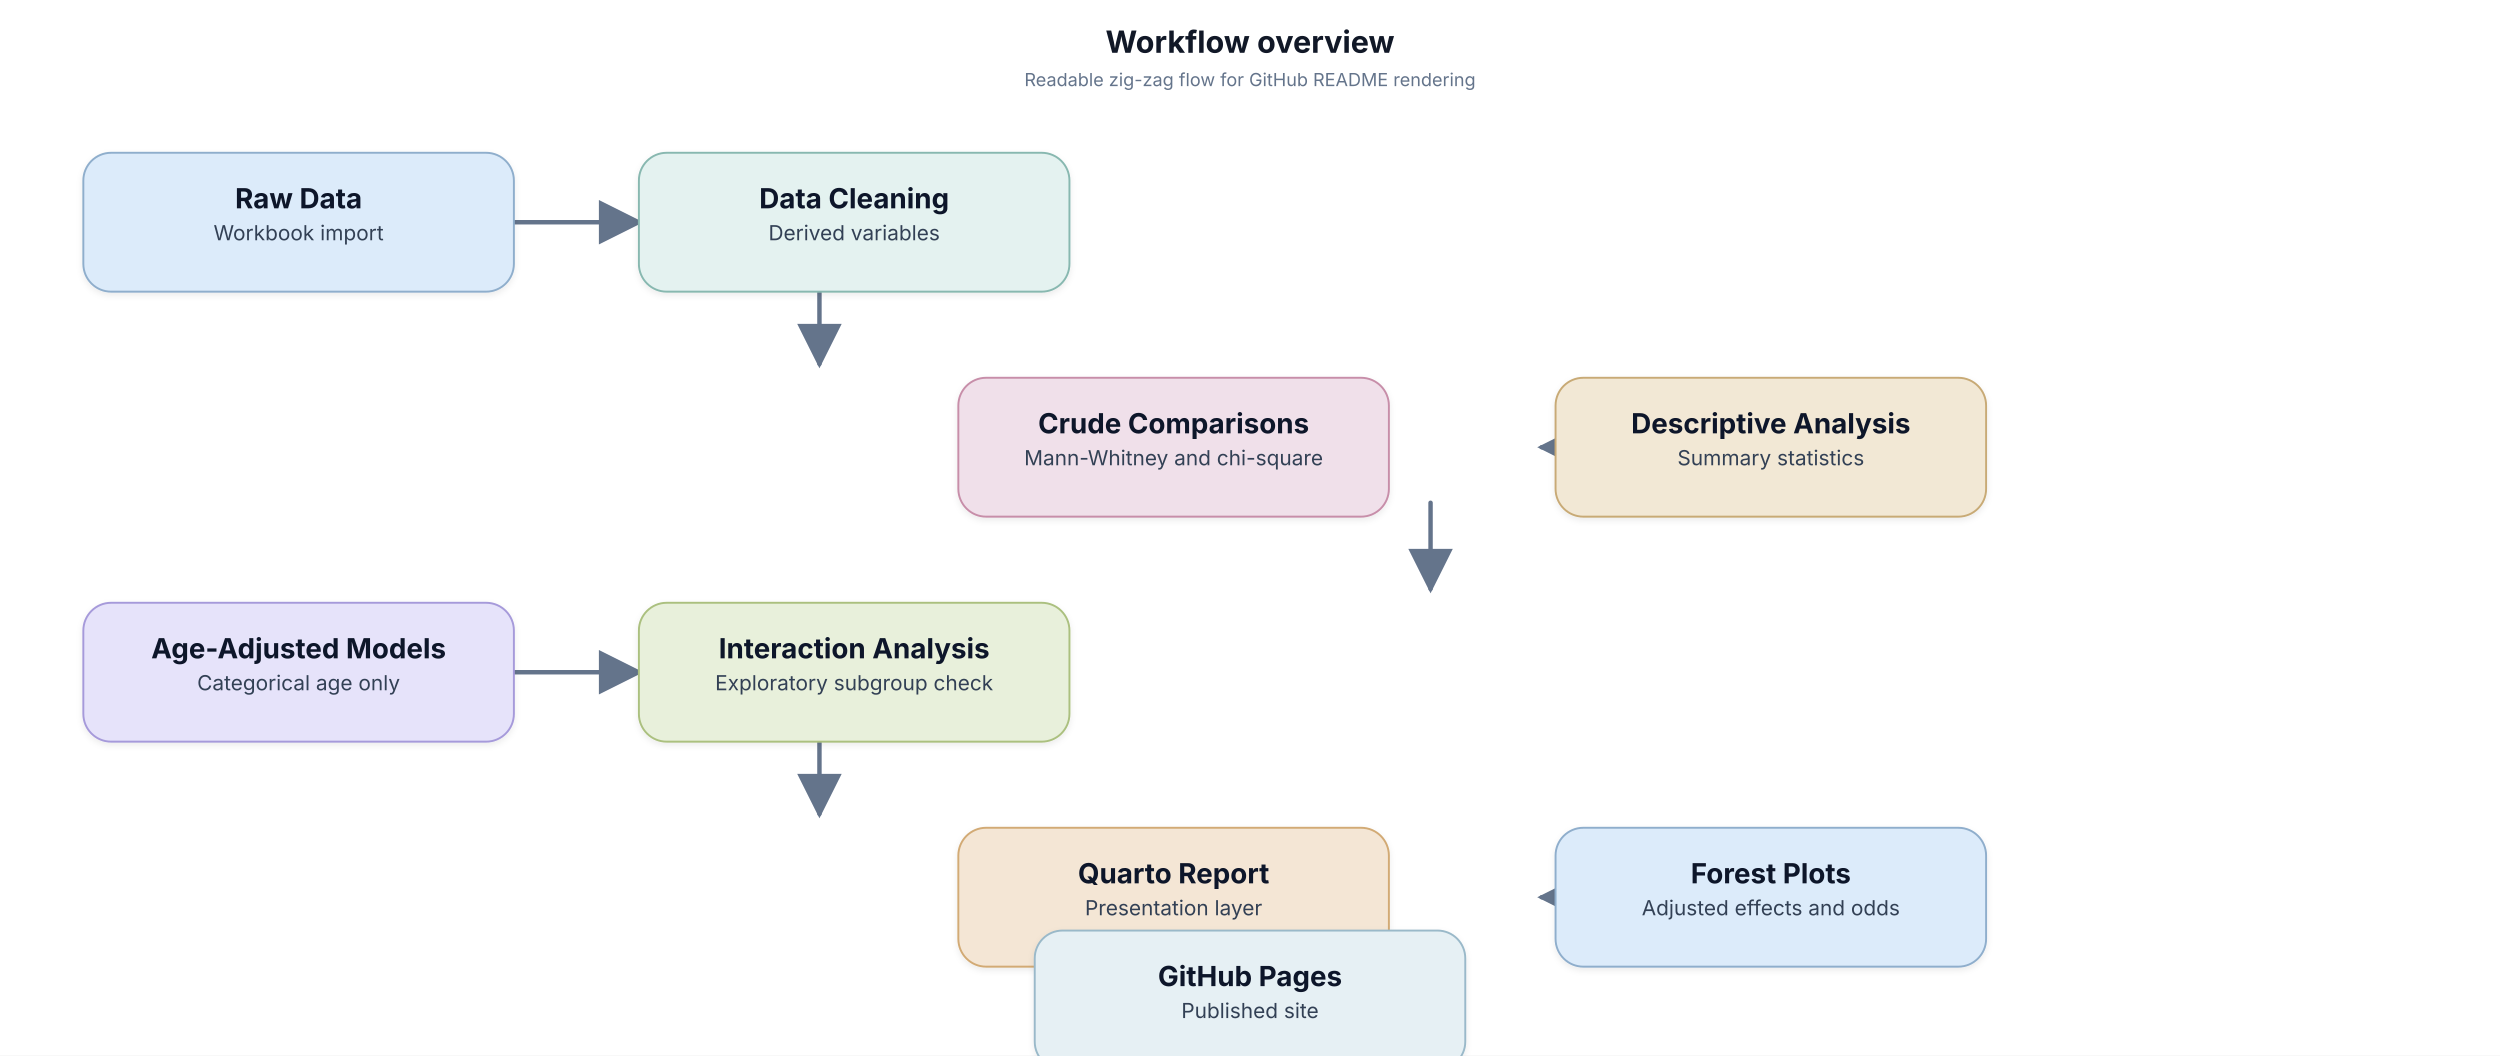
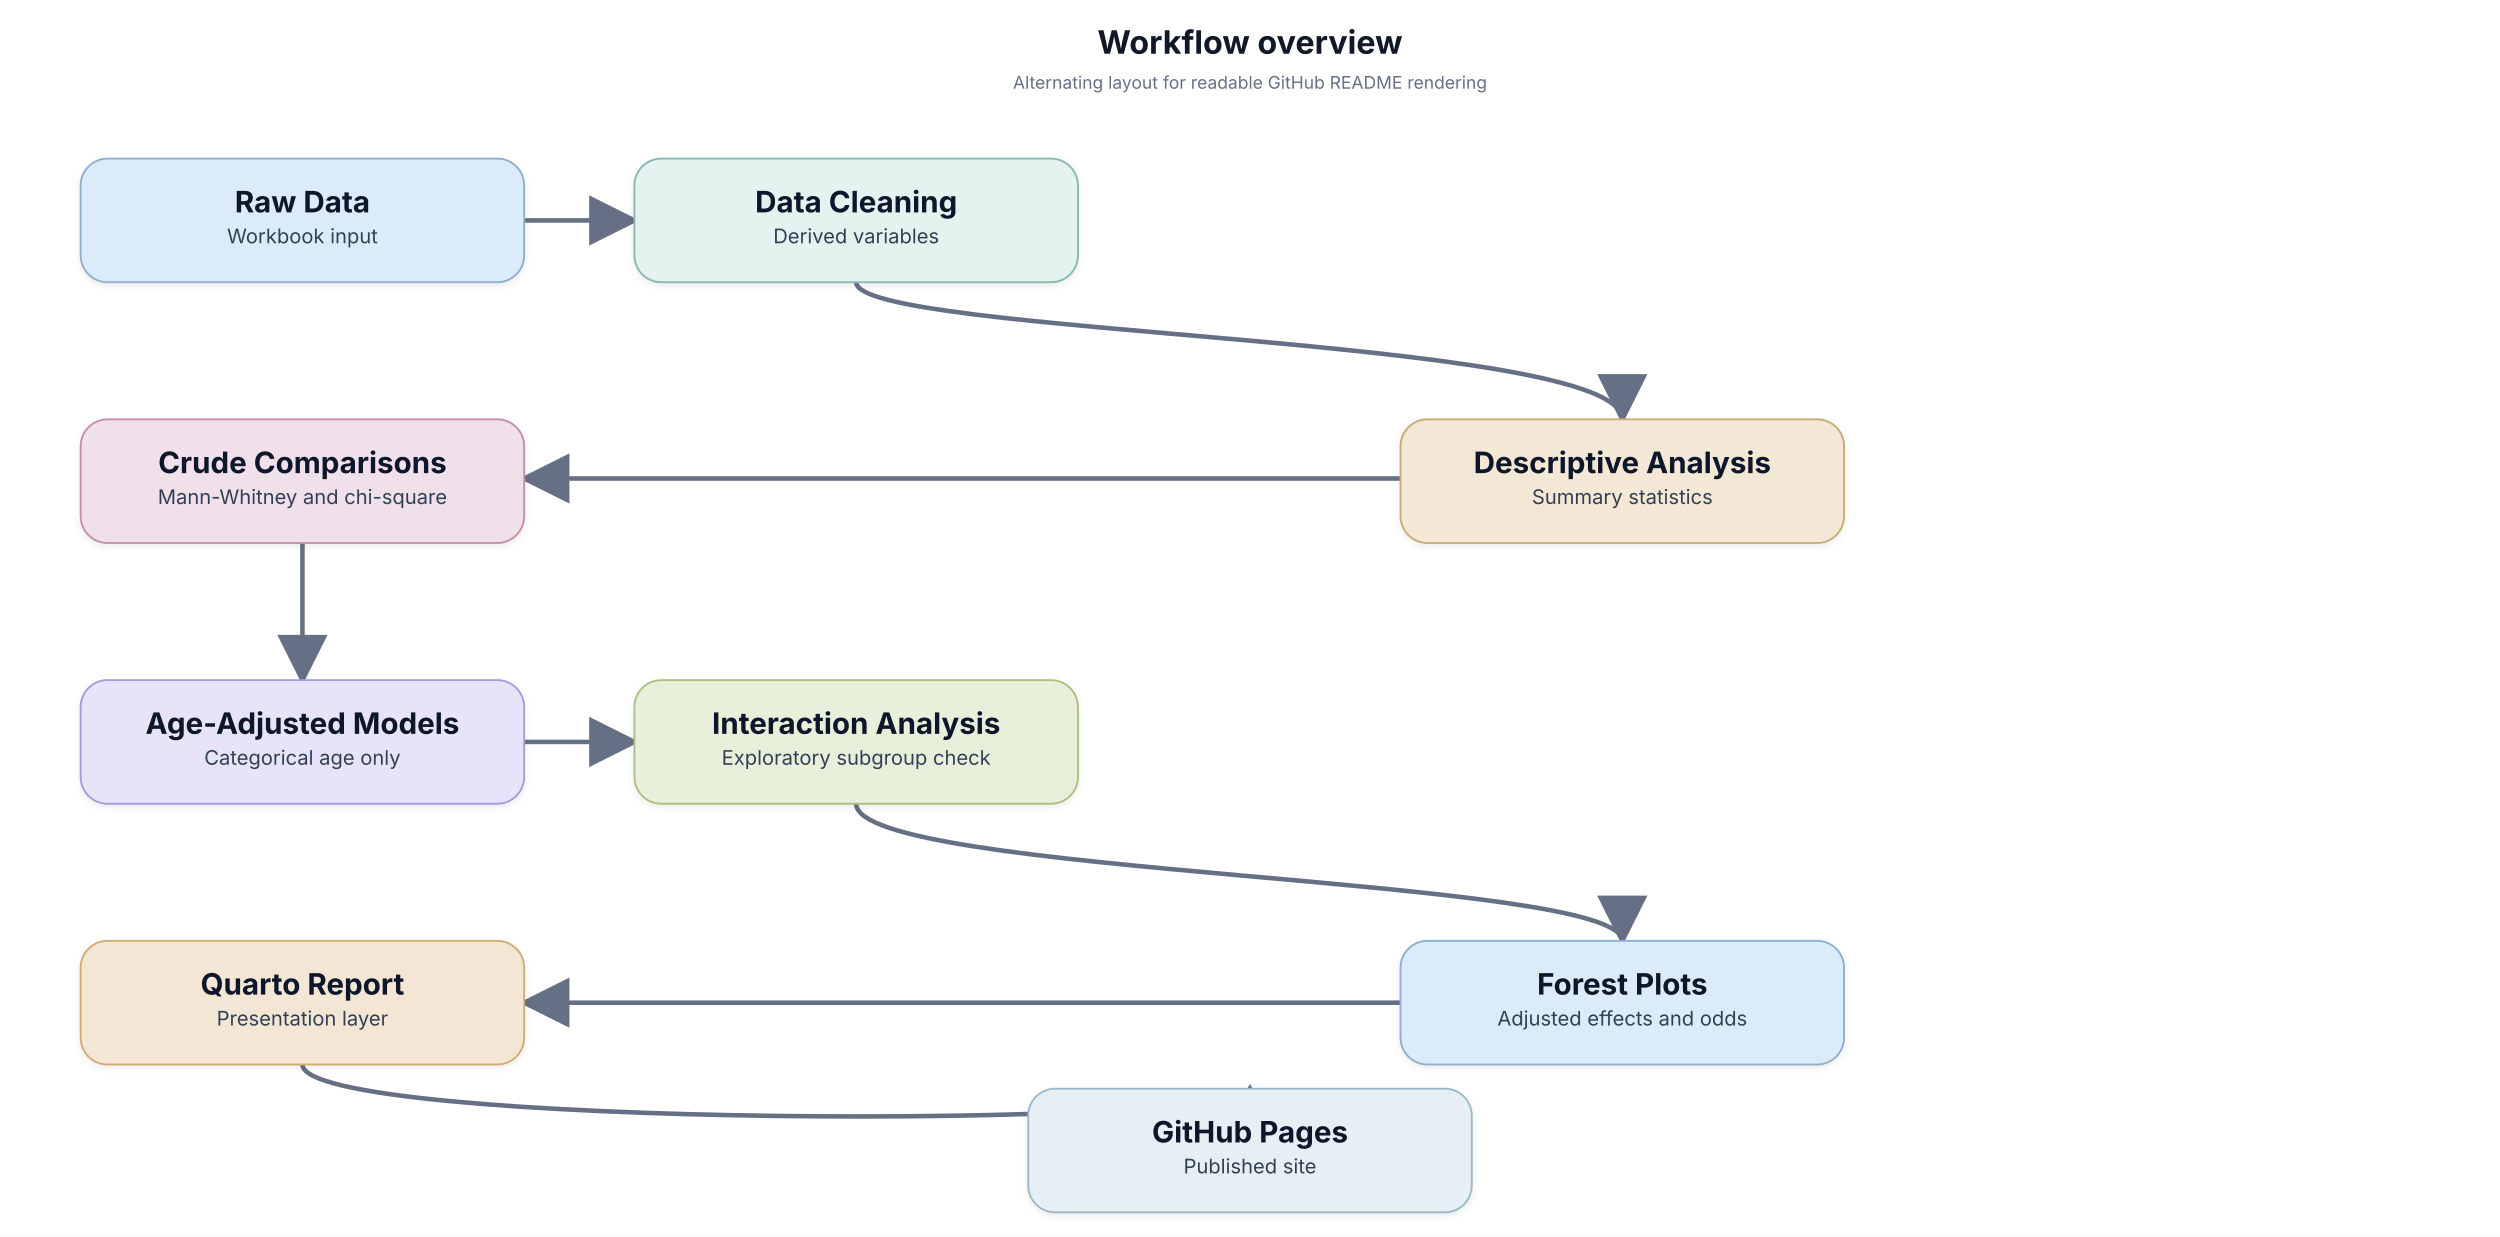
- <svg xmlns="http://www.w3.org/2000/svg" width="1800" height="760" viewBox="0 0 1800 760" role="img" aria-labelledby="title desc">
+ <svg xmlns="http://www.w3.org/2000/svg" width="1860" height="920" viewBox="0 0 1860 920" role="img" aria-labelledby="title desc">
  <defs>
-     <marker id="arrow" viewBox="0 0 10 10" refX="9" refY="5" markerWidth="10" markerHeight="10" orient="auto">
-       <path d="M 0 0 L 10 5 L 0 10 z" fill="#64748B" />
+     <marker id="arrow" viewBox="0 0 10 10" refX="9" refY="5" markerWidth="11" markerHeight="11" orient="auto">
+       <path d="M 0 0 L 10 5 L 0 10 z" fill="#667085" />
    </marker>
    <filter id="shadow" x="-20%" y="-20%" width="140%" height="140%">
-       <feDropShadow dx="0" dy="2" stdDeviation="2.2" flood-color="#0f172a" flood-opacity="0.08" />
+       <feDropShadow dx="0" dy="2" stdDeviation="2.5" flood-color="#0f172a" flood-opacity="0.08" />
    </filter>
    <style>
-       .title { font: 700 22px Inter, Arial, sans-serif; fill: #111827; }
-       .subtitle { font: 13px Inter, Arial, sans-serif; fill: #64748B; }
-       .nodeTitle { font: 700 20px Inter, Arial, sans-serif; fill: #0F172A; }
+       .title { font: 700 24px Inter, Arial, sans-serif; fill: #111827; }
+       .subtitle { font: 13px Inter, Arial, sans-serif; fill: #667085; }
+       .nodeTitle { font: 700 22px Inter, Arial, sans-serif; fill: #0F172A; }
      .nodeSub { font: 15px Inter, Arial, sans-serif; fill: #334155; }
-       .arrow { stroke: #64748B; stroke-width: 3.2; fill: none; stroke-linecap: round; stroke-linejoin: round; marker-end: url(#arrow); }
+       .arrow { stroke: #667085; stroke-width: 3.4; fill: none; stroke-linecap: round; stroke-linejoin: round; marker-end: url(#arrow); }
    </style>
  </defs>
-   <rect width="1800" height="760" fill="#ffffff" />
-   <text x="900" y="38" text-anchor="middle" class="title">Workflow overview</text>
-   <text x="900" y="62" text-anchor="middle" class="subtitle">Readable zig-zag flow for GitHub README rendering</text>
+   <rect width="1860" height="920" fill="#ffffff" />
+   <text x="930" y="40" text-anchor="middle" class="title">Workflow overview</text>
+   <text x="930" y="66" text-anchor="middle" class="subtitle">Alternating layout for readable GitHub README rendering</text>
  <g class="arrow">
-     <path d="M 370 160 L 460 160" />
-     <path d="M 590 200 L 590 262" />
-     <path d="M 1190 322 L 1110 322" />
-     <path d="M 1030 362 L 1030 424" />
-     <path d="M 370 484 L 460 484" />
-     <path d="M 590 524 L 590 586" />
-     <path d="M 1190 646 L 1110 646" />
-     <path d="M 1030 686 L 1030 718" />
-     <path d="M 1030 718 L 900 718" />
+     <path d="M 390 164 L 472 164" />
+     <path d="M 637 210 C 637 250, 1207 250, 1207 312" />
+     <path d="M 1042 356 L 390 356" />
+     <path d="M 225 404 C 225 448, 225 462, 225 506" />
+     <path d="M 390 552 L 472 552" />
+     <path d="M 637 598 C 637 652, 1207 652, 1207 700" />
+     <path d="M 1042 746 L 390 746" />
+     <path d="M 225 792 C 225 840, 930 840, 930 810" />
  </g>
  <g filter="url(#shadow)" font-family="Inter, Arial, sans-serif" text-anchor="middle">
-     <g transform="translate(60 110)">
-       <rect width="310" height="100" rx="20" fill="#DCEBFA" stroke="#8FAECC" stroke-width="1.4" />
-       <text x="155" y="40" class="nodeTitle">Raw Data</text>
-       <text x="155" y="63" class="nodeSub">Workbook import</text>
+     <g transform="translate(60 118)">
+       <rect width="330" height="92" rx="20" fill="#DCEBFA" stroke="#8FAECC" stroke-width="1.4" />
+       <text x="165" y="40" class="nodeTitle">Raw Data</text>
+       <text x="165" y="63" class="nodeSub">Workbook input</text>
    </g>
-     <g transform="translate(460 110)">
-       <rect width="310" height="100" rx="20" fill="#E4F2F0" stroke="#88B8B0" stroke-width="1.4" />
-       <text x="155" y="40" class="nodeTitle">Data Cleaning</text>
-       <text x="155" y="63" class="nodeSub">Derived variables</text>
+     <g transform="translate(472 118)">
+       <rect width="330" height="92" rx="20" fill="#E4F2F0" stroke="#88B8B0" stroke-width="1.4" />
+       <text x="165" y="40" class="nodeTitle">Data Cleaning</text>
+       <text x="165" y="63" class="nodeSub">Derived variables</text>
    </g>
  </g>
  <g filter="url(#shadow)" font-family="Inter, Arial, sans-serif" text-anchor="middle">
-     <g transform="translate(1120 272)">
-       <rect width="310" height="100" rx="20" fill="#F2E8D5" stroke="#C8AA76" stroke-width="1.4" />
-       <text x="155" y="40" class="nodeTitle">Descriptive Analysis</text>
-       <text x="155" y="63" class="nodeSub">Summary statistics</text>
+     <g transform="translate(1042 312)">
+       <rect width="330" height="92" rx="20" fill="#F2E8D5" stroke="#C8AA76" stroke-width="1.4" />
+       <text x="165" y="40" class="nodeTitle">Descriptive Analysis</text>
+       <text x="165" y="63" class="nodeSub">Summary statistics</text>
    </g>
-     <g transform="translate(690 272)">
-       <rect width="310" height="100" rx="20" fill="#F0E0EA" stroke="#C78EA9" stroke-width="1.4" />
-       <text x="155" y="40" class="nodeTitle">Crude Comparisons</text>
-       <text x="155" y="63" class="nodeSub">Mann-Whitney and chi-square</text>
+     <g transform="translate(60 312)">
+       <rect width="330" height="92" rx="20" fill="#F0E0EA" stroke="#C78EA9" stroke-width="1.4" />
+       <text x="165" y="40" class="nodeTitle">Crude Comparisons</text>
+       <text x="165" y="63" class="nodeSub">Mann-Whitney and chi-square</text>
    </g>
  </g>
  <g filter="url(#shadow)" font-family="Inter, Arial, sans-serif" text-anchor="middle">
-     <g transform="translate(60 434)">
-       <rect width="310" height="100" rx="20" fill="#E6E3FA" stroke="#A69ADA" stroke-width="1.4" />
-       <text x="155" y="40" class="nodeTitle">Age-Adjusted Models</text>
-       <text x="155" y="63" class="nodeSub">Categorical age only</text>
+     <g transform="translate(60 506)">
+       <rect width="330" height="92" rx="20" fill="#E6E3FA" stroke="#A69ADA" stroke-width="1.4" />
+       <text x="165" y="40" class="nodeTitle">Age-Adjusted Models</text>
+       <text x="165" y="63" class="nodeSub">Categorical age only</text>
    </g>
-     <g transform="translate(460 434)">
-       <rect width="310" height="100" rx="20" fill="#E8F0DB" stroke="#ABC07F" stroke-width="1.4" />
-       <text x="155" y="40" class="nodeTitle">Interaction Analysis</text>
-       <text x="155" y="63" class="nodeSub">Exploratory subgroup check</text>
+     <g transform="translate(472 506)">
+       <rect width="330" height="92" rx="20" fill="#E8F0DB" stroke="#ABC07F" stroke-width="1.4" />
+       <text x="165" y="40" class="nodeTitle">Interaction Analysis</text>
+       <text x="165" y="63" class="nodeSub">Exploratory subgroup check</text>
    </g>
  </g>
  <g filter="url(#shadow)" font-family="Inter, Arial, sans-serif" text-anchor="middle">
-     <g transform="translate(1120 596)">
-       <rect width="310" height="100" rx="20" fill="#DCEBFA" stroke="#8FAECC" stroke-width="1.4" />
-       <text x="155" y="40" class="nodeTitle">Forest Plots</text>
-       <text x="155" y="63" class="nodeSub">Adjusted effects and odds</text>
+     <g transform="translate(1042 700)">
+       <rect width="330" height="92" rx="20" fill="#DCEBFA" stroke="#8FAECC" stroke-width="1.4" />
+       <text x="165" y="40" class="nodeTitle">Forest Plots</text>
+       <text x="165" y="63" class="nodeSub">Adjusted effects and odds</text>
    </g>
-     <g transform="translate(690 596)">
-       <rect width="310" height="100" rx="20" fill="#F4E6D5" stroke="#D2AA74" stroke-width="1.4" />
-       <text x="155" y="40" class="nodeTitle">Quarto Report</text>
-       <text x="155" y="63" class="nodeSub">Presentation layer</text>
+     <g transform="translate(60 700)">
+       <rect width="330" height="92" rx="20" fill="#F4E6D5" stroke="#D2AA74" stroke-width="1.4" />
+       <text x="165" y="40" class="nodeTitle">Quarto Report</text>
+       <text x="165" y="63" class="nodeSub">Presentation layer</text>
    </g>
  </g>
  <g filter="url(#shadow)" font-family="Inter, Arial, sans-serif" text-anchor="middle">
-     <g transform="translate(745 670)">
-       <rect width="310" height="100" rx="20" fill="#E6F0F4" stroke="#9AB9C9" stroke-width="1.4" />
-       <text x="155" y="40" class="nodeTitle">GitHub Pages</text>
-       <text x="155" y="63" class="nodeSub">Published site</text>
+     <g transform="translate(765 810)">
+       <rect width="330" height="92" rx="20" fill="#E6F0F4" stroke="#9AB9C9" stroke-width="1.4" />
+       <text x="165" y="40" class="nodeTitle">GitHub Pages</text>
+       <text x="165" y="63" class="nodeSub">Published site</text>
    </g>
  </g>
</svg>
